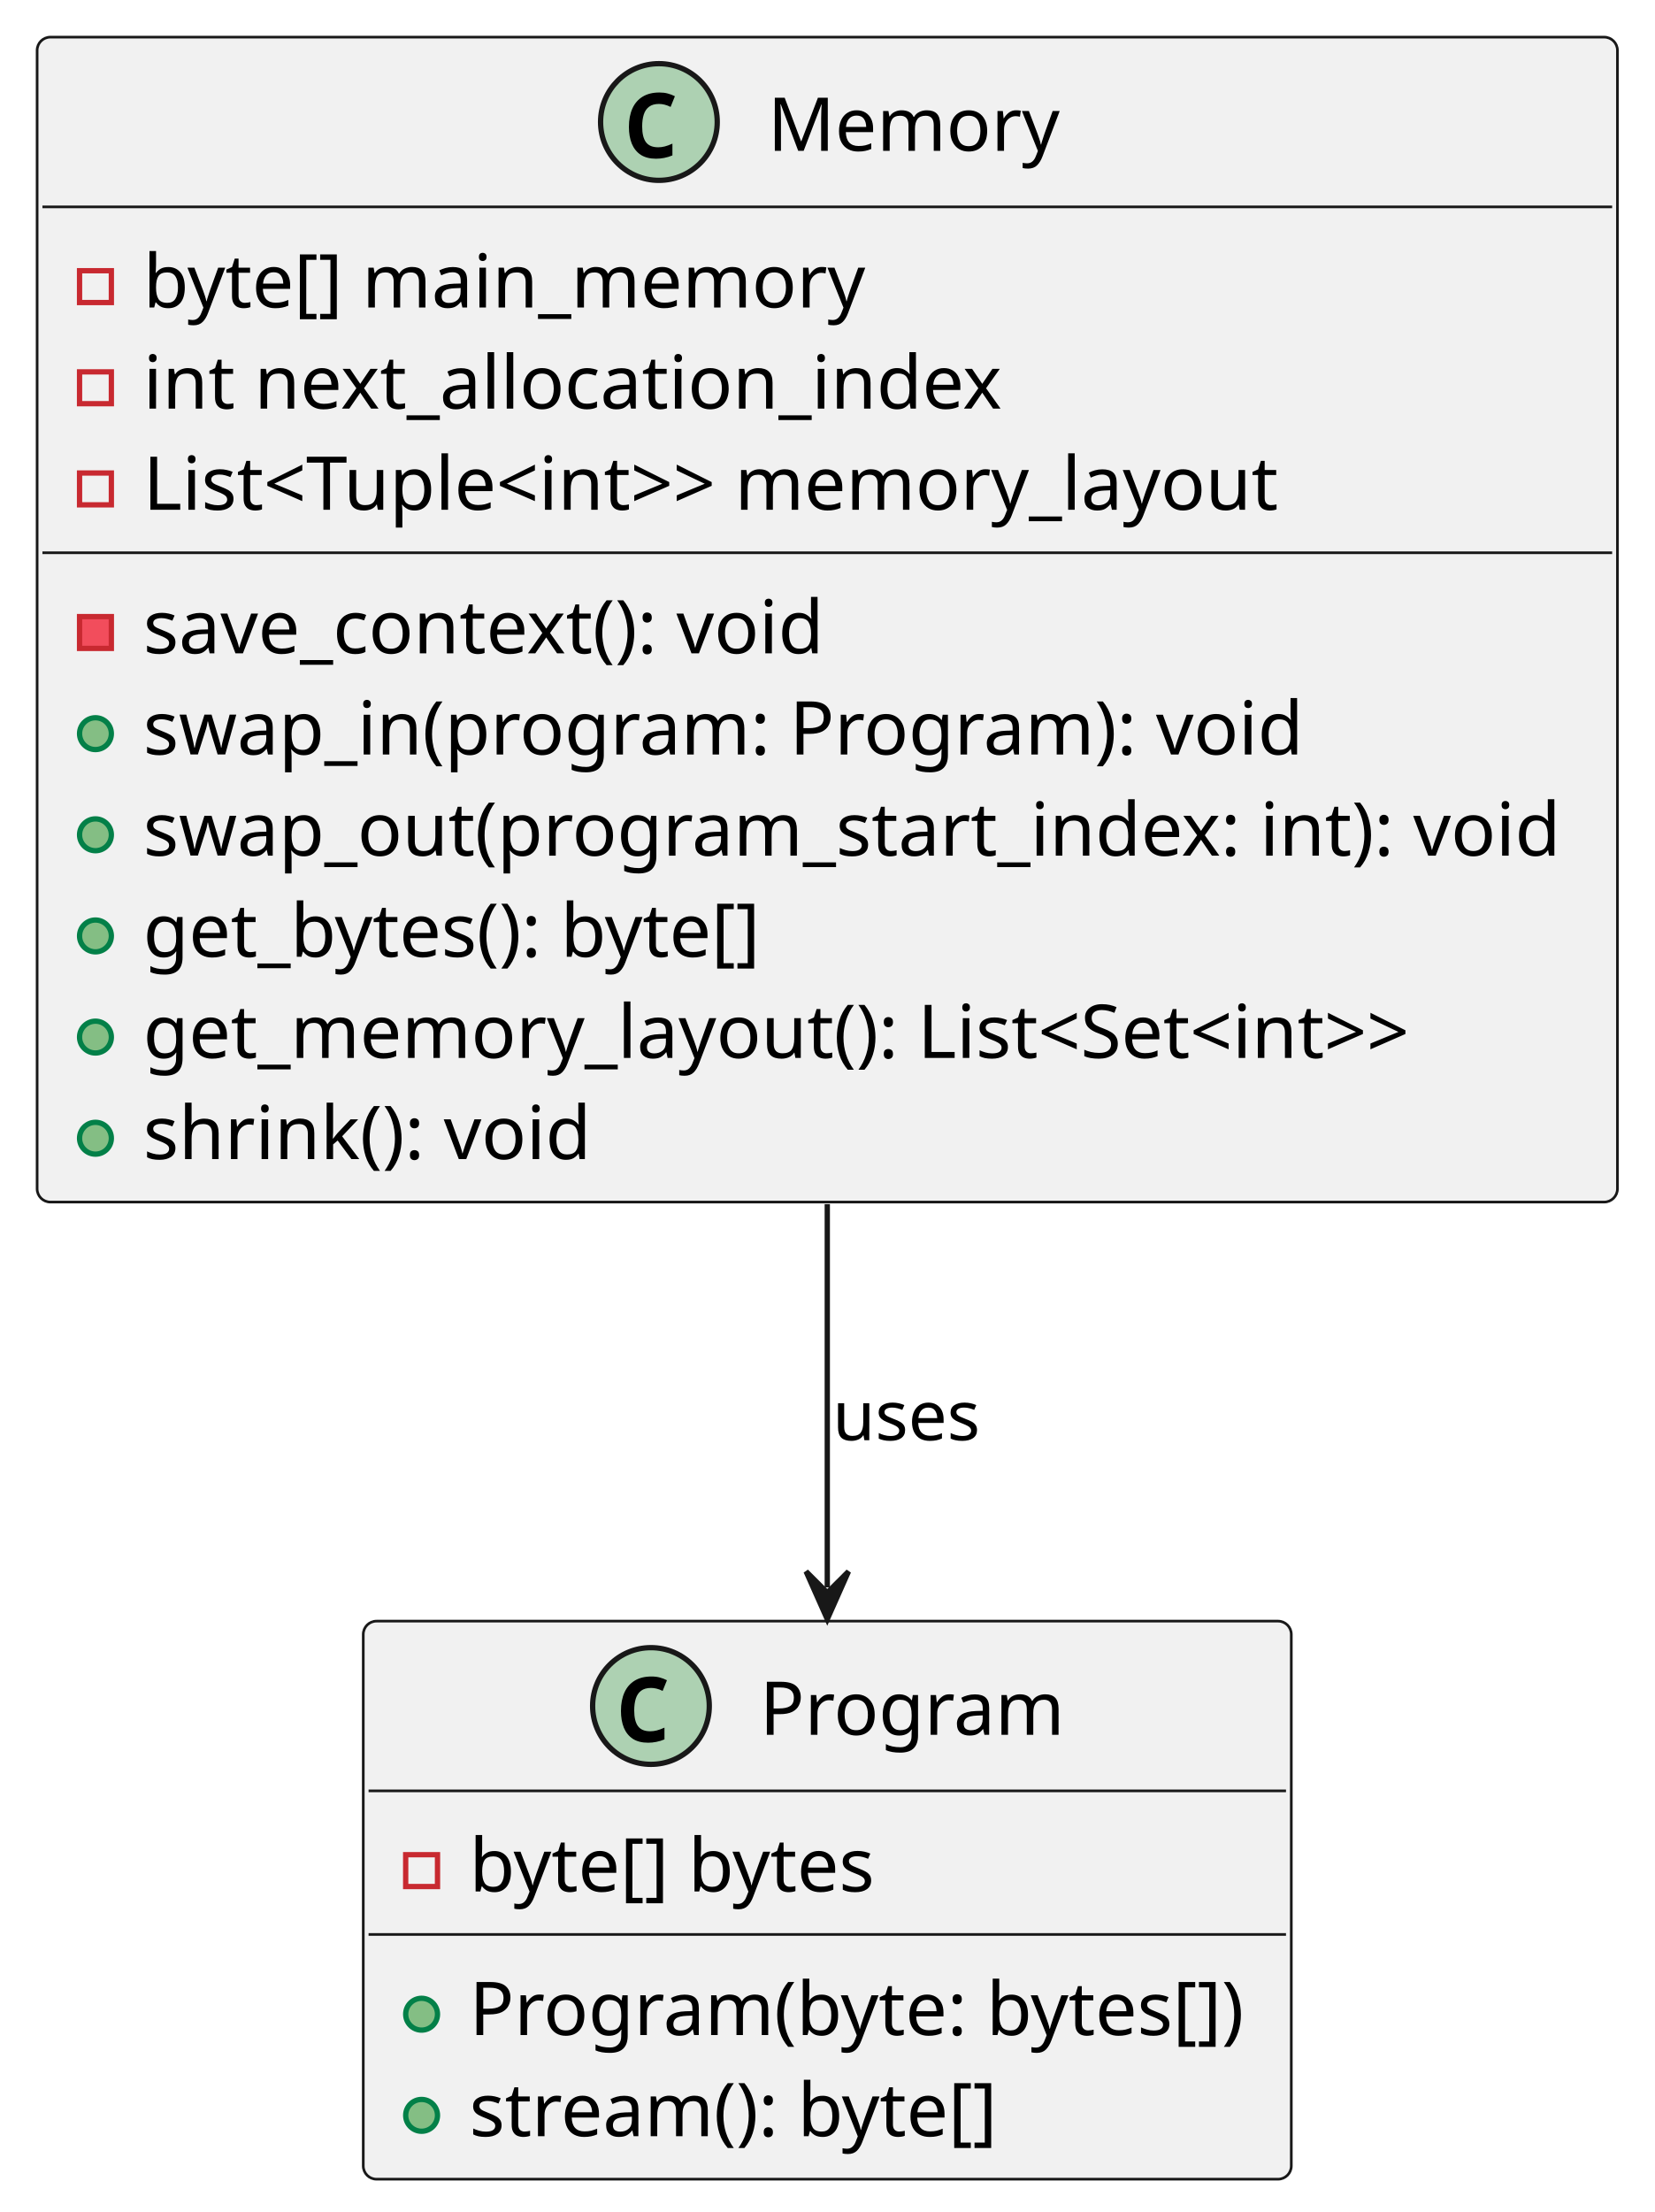
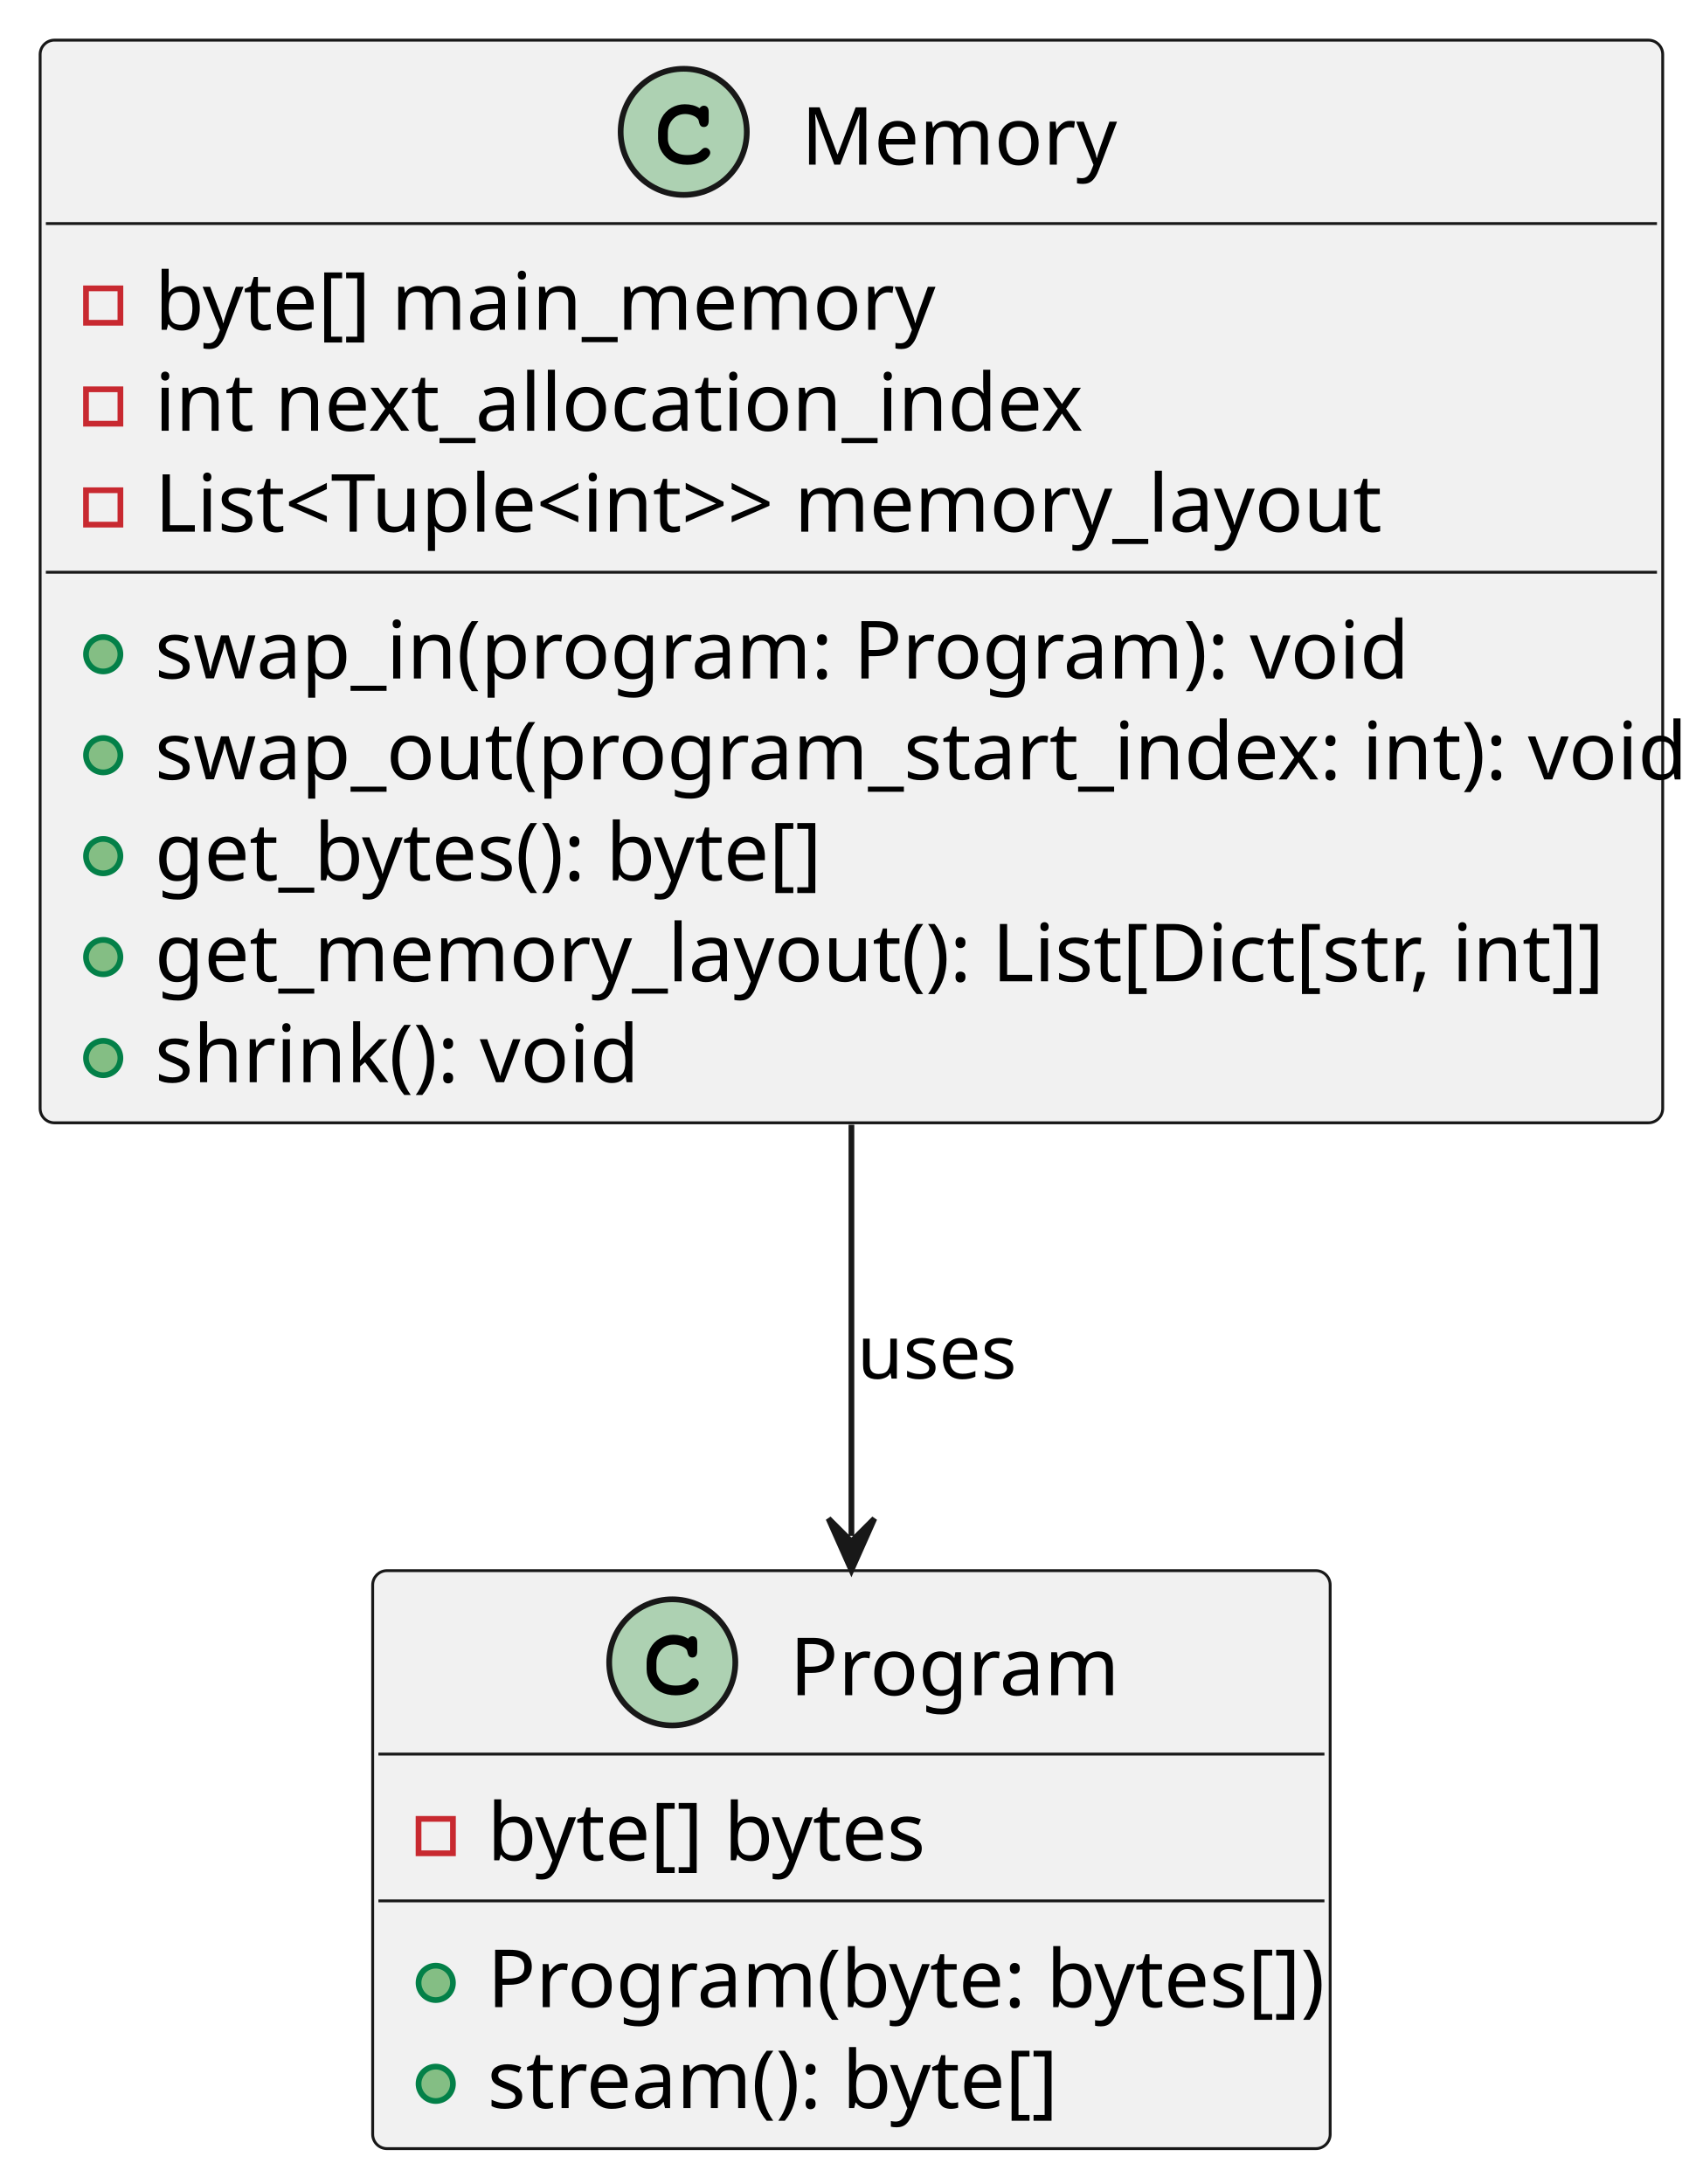
- <svg xmlns="http://www.w3.org/2000/svg" contentStyleType="text/css" height="417px" preserveAspectRatio="none" style="width:312px;height:417px;background:#FFFFFF;" version="1.1" viewBox="0 0 312 417" width="312px" zoomAndPan="magnify">
+ <svg xmlns="http://www.w3.org/2000/svg" contentStyleType="text/css" height="381px" preserveAspectRatio="none" style="width:297px;height:381px;background:#FFFFFF;" version="1.1" viewBox="0 0 297 381" width="297px" zoomAndPan="magnify">
  <defs />
  <g>
    <g id="elem_Memory">
-       <rect codeLine="1" fill="#F1F1F1" height="219.611" id="Memory" rx="2.5" ry="2.5" style="stroke:#181818;stroke-width:0.5;" width="298" x="7" y="7" />
-       <ellipse cx="124.25" cy="23" fill="#ADD1B2" rx="11" ry="11" style="stroke:#181818;stroke-width:1.0;" />
-       <path d="M123.719,29.922 Q121.969,29.922 120.828,29.188 Q119.703,28.438 119.141,27.094 Q118.594,25.734 118.594,23.938 Q118.594,21.906 119.25,20.453 Q119.906,19 121.188,18.219 Q122.469,17.438 124.344,17.438 Q125.234,17.438 125.906,17.625 Q126.578,17.797 127.266,18.141 L126.453,20.156 Q125.828,19.844 125.281,19.719 Q124.75,19.594 124.266,19.594 Q123.094,19.594 122.391,20.125 Q121.688,20.656 121.391,21.609 Q121.094,22.562 121.094,23.828 Q121.094,25.844 121.812,26.812 Q122.531,27.766 124.125,27.766 Q124.719,27.766 125.344,27.609 Q125.969,27.453 126.797,27.078 L126.797,29.297 Q126.062,29.609 125.266,29.766 Q124.484,29.922 123.719,29.922 Z " fill="#000000" />
-       <text fill="#000000" font-family="sans-serif" font-size="14" lengthAdjust="spacing" textLength="55" x="144.75" y="28.432">Memory</text>
-       <line style="stroke:#181818;stroke-width:0.5;" x1="8" x2="304" y1="39" y2="39" />
-       <rect fill="none" height="6" style="stroke:#C82930;stroke-width:1.0;" width="6" x="15" y="51.034" />
-       <text fill="#000000" font-family="sans-serif" font-size="14" lengthAdjust="spacing" textLength="138" x="27" y="57.966">byte[] main_memory</text>
-       <rect fill="none" height="6" style="stroke:#C82930;stroke-width:1.0;" width="6" x="15" y="70.102" />
-       <text fill="#000000" font-family="sans-serif" font-size="14" lengthAdjust="spacing" textLength="165" x="27" y="77.034">int next_allocation_index</text>
-       <rect fill="none" height="6" style="stroke:#C82930;stroke-width:1.0;" width="6" x="15" y="89.17" />
-       <text fill="#000000" font-family="sans-serif" font-size="14" lengthAdjust="spacing" textLength="217" x="27" y="96.102">List&lt;Tuple&lt;int&gt;&gt; memory_layout</text>
-       <line style="stroke:#181818;stroke-width:0.5;" x1="8" x2="304" y1="104.204" y2="104.204" />
-       <rect fill="#F24D5C" height="6" style="stroke:#C82930;stroke-width:1.0;" width="6" x="15" y="116.238" />
-       <text fill="#000000" font-family="sans-serif" font-size="14" lengthAdjust="spacing" textLength="129" x="27" y="123.17">save_context(): void</text>
-       <ellipse cx="18" cy="138.306" fill="#84BE84" rx="3" ry="3" style="stroke:#038048;stroke-width:1.0;" />
-       <text fill="#000000" font-family="sans-serif" font-size="14" lengthAdjust="spacing" textLength="223" x="27" y="142.238">swap_in(program: Program): void</text>
-       <ellipse cx="18" cy="157.374" fill="#84BE84" rx="3" ry="3" style="stroke:#038048;stroke-width:1.0;" />
-       <text fill="#000000" font-family="sans-serif" font-size="14" lengthAdjust="spacing" textLength="272" x="27" y="161.305">swap_out(program_start_index: int): void</text>
-       <ellipse cx="18" cy="176.441" fill="#84BE84" rx="3" ry="3" style="stroke:#038048;stroke-width:1.0;" />
-       <text fill="#000000" font-family="sans-serif" font-size="14" lengthAdjust="spacing" textLength="119" x="27" y="180.373">get_bytes(): byte[]</text>
-       <ellipse cx="18" cy="195.509" fill="#84BE84" rx="3" ry="3" style="stroke:#038048;stroke-width:1.0;" />
-       <text fill="#000000" font-family="sans-serif" font-size="14" lengthAdjust="spacing" textLength="240" x="27" y="199.441">get_memory_layout(): List&lt;Set&lt;int&gt;&gt;</text>
-       <ellipse cx="18" cy="214.577" fill="#84BE84" rx="3" ry="3" style="stroke:#038048;stroke-width:1.0;" />
-       <text fill="#000000" font-family="sans-serif" font-size="14" lengthAdjust="spacing" textLength="86" x="27" y="218.509">shrink(): void</text>
+       <rect codeLine="1" fill="#F1F1F1" height="188.875" id="Memory" rx="2.5" ry="2.5" style="stroke:#181818;stroke-width:0.5;" width="283" x="7" y="7" />
+       <ellipse cx="119.25" cy="23" fill="#ADD1B2" rx="11" ry="11" style="stroke:#181818;stroke-width:1.0;" />
+       <path d="M122.016,18.875 Q122.172,18.656 122.359,18.547 Q122.547,18.438 122.766,18.438 Q123.141,18.438 123.375,18.695 Q123.609,18.953 123.609,19.562 L123.609,21.016 Q123.609,21.625 123.375,21.891 Q123.141,22.156 122.766,22.156 Q122.422,22.156 122.219,21.953 Q122.016,21.766 121.906,21.25 Q121.859,20.891 121.672,20.703 Q121.344,20.328 120.734,20.109 Q120.125,19.891 119.5,19.891 Q118.734,19.891 118.102,20.219 Q117.469,20.547 116.977,21.297 Q116.484,22.047 116.484,23.078 L116.484,24.172 Q116.484,25.406 117.375,26.227 Q118.266,27.047 119.859,27.047 Q120.797,27.047 121.453,26.797 Q121.844,26.641 122.266,26.203 Q122.531,25.938 122.68,25.859 Q122.828,25.781 123.031,25.781 Q123.359,25.781 123.617,26.039 Q123.875,26.297 123.875,26.641 Q123.875,26.984 123.531,27.391 Q123.031,27.969 122.234,28.297 Q121.156,28.75 119.859,28.75 Q118.344,28.75 117.141,28.125 Q116.156,27.625 115.469,26.555 Q114.781,25.484 114.781,24.203 L114.781,23.047 Q114.781,21.719 115.398,20.57 Q116.016,19.422 117.109,18.805 Q118.203,18.188 119.438,18.188 Q120.172,18.188 120.82,18.352 Q121.469,18.516 122.016,18.875 Z " fill="#000000" />
+       <text fill="#000000" font-family="sans-serif" font-size="14" lengthAdjust="spacing" textLength="50" x="139.75" y="28.729">Memory</text>
+       <line style="stroke:#181818;stroke-width:0.5;" x1="8" x2="289" y1="39" y2="39" />
+       <rect fill="none" height="6" style="stroke:#C82930;stroke-width:1.0;" width="6" x="15" y="50.305" />
+       <text fill="#000000" font-family="sans-serif" font-size="14" lengthAdjust="spacing" textLength="127" x="27" y="57.533">byte[] main_memory</text>
+       <rect fill="none" height="6" style="stroke:#C82930;stroke-width:1.0;" width="6" x="15" y="67.914" />
+       <text fill="#000000" font-family="sans-serif" font-size="14" lengthAdjust="spacing" textLength="154" x="27" y="75.143">int next_allocation_index</text>
+       <rect fill="none" height="6" style="stroke:#C82930;stroke-width:1.0;" width="6" x="15" y="85.523" />
+       <text fill="#000000" font-family="sans-serif" font-size="14" lengthAdjust="spacing" textLength="205" x="27" y="92.752">List&lt;Tuple&lt;int&gt;&gt; memory_layout</text>
+       <line style="stroke:#181818;stroke-width:0.5;" x1="8" x2="289" y1="99.828" y2="99.828" />
+       <ellipse cx="18" cy="114.133" fill="#84BE84" rx="3" ry="3" style="stroke:#038048;stroke-width:1.0;" />
+       <text fill="#000000" font-family="sans-serif" font-size="14" lengthAdjust="spacing" textLength="210" x="27" y="118.361">swap_in(program: Program): void</text>
+       <ellipse cx="18" cy="131.742" fill="#84BE84" rx="3" ry="3" style="stroke:#038048;stroke-width:1.0;" />
+       <text fill="#000000" font-family="sans-serif" font-size="14" lengthAdjust="spacing" textLength="257" x="27" y="135.971">swap_out(program_start_index: int): void</text>
+       <ellipse cx="18" cy="149.352" fill="#84BE84" rx="3" ry="3" style="stroke:#038048;stroke-width:1.0;" />
+       <text fill="#000000" font-family="sans-serif" font-size="14" lengthAdjust="spacing" textLength="115" x="27" y="153.58">get_bytes(): byte[]</text>
+       <ellipse cx="18" cy="166.961" fill="#84BE84" rx="3" ry="3" style="stroke:#038048;stroke-width:1.0;" />
+       <text fill="#000000" font-family="sans-serif" font-size="14" lengthAdjust="spacing" textLength="243" x="27" y="171.19">get_memory_layout(): List[Dict[str, int]]</text>
+       <ellipse cx="18" cy="184.57" fill="#84BE84" rx="3" ry="3" style="stroke:#038048;stroke-width:1.0;" />
+       <text fill="#000000" font-family="sans-serif" font-size="14" lengthAdjust="spacing" textLength="82" x="27" y="188.799">shrink(): void</text>
    </g>
    <g id="elem_Program">
-       <rect codeLine="14" fill="#F1F1F1" height="105.204" id="Program" rx="2.5" ry="2.5" style="stroke:#181818;stroke-width:0.5;" width="175" x="68.5" y="305.61" />
-       <ellipse cx="122.75" cy="321.61" fill="#ADD1B2" rx="11" ry="11" style="stroke:#181818;stroke-width:1.0;" />
-       <path d="M122.219,328.532 Q120.469,328.532 119.328,327.798 Q118.203,327.048 117.641,325.704 Q117.094,324.344 117.094,322.548 Q117.094,320.516 117.75,319.063 Q118.406,317.61 119.688,316.829 Q120.969,316.048 122.844,316.048 Q123.734,316.048 124.406,316.235 Q125.078,316.407 125.766,316.751 L124.953,318.766 Q124.328,318.454 123.781,318.329 Q123.25,318.204 122.766,318.204 Q121.594,318.204 120.891,318.735 Q120.188,319.266 119.891,320.219 Q119.594,321.173 119.594,322.438 Q119.594,324.454 120.312,325.423 Q121.031,326.376 122.625,326.376 Q123.219,326.376 123.844,326.219 Q124.469,326.063 125.297,325.688 L125.297,327.907 Q124.562,328.219 123.766,328.376 Q122.984,328.532 122.219,328.532 Z " fill="#000000" />
-       <text fill="#000000" font-family="sans-serif" font-size="14" lengthAdjust="spacing" textLength="58" x="143.25" y="327.042">Program</text>
-       <line style="stroke:#181818;stroke-width:0.5;" x1="69.5" x2="242.5" y1="337.61" y2="337.61" />
-       <rect fill="none" height="6" style="stroke:#C82930;stroke-width:1.0;" width="6" x="76.5" y="349.644" />
-       <text fill="#000000" font-family="sans-serif" font-size="14" lengthAdjust="spacing" textLength="79" x="88.5" y="356.576">byte[] bytes</text>
-       <line style="stroke:#181818;stroke-width:0.5;" x1="69.5" x2="242.5" y1="364.678" y2="364.678" />
-       <ellipse cx="79.5" cy="379.712" fill="#84BE84" rx="3" ry="3" style="stroke:#038048;stroke-width:1.0;" />
-       <text fill="#000000" font-family="sans-serif" font-size="14" lengthAdjust="spacing" textLength="149" x="88.5" y="383.644">Program(byte: bytes[])</text>
-       <ellipse cx="79.5" cy="398.78" fill="#84BE84" rx="3" ry="3" style="stroke:#038048;stroke-width:1.0;" />
-       <text fill="#000000" font-family="sans-serif" font-size="14" lengthAdjust="spacing" textLength="102" x="88.5" y="402.712">stream(): byte[]</text>
+       <rect codeLine="13" fill="#F1F1F1" height="100.828" id="Program" rx="2.5" ry="2.5" style="stroke:#181818;stroke-width:0.5;" width="167" x="65" y="274" />
+       <ellipse cx="117.25" cy="290" fill="#ADD1B2" rx="11" ry="11" style="stroke:#181818;stroke-width:1.0;" />
+       <path d="M120.016,285.875 Q120.172,285.656 120.359,285.547 Q120.547,285.438 120.766,285.438 Q121.141,285.438 121.375,285.695 Q121.609,285.953 121.609,286.562 L121.609,288.016 Q121.609,288.625 121.375,288.891 Q121.141,289.156 120.766,289.156 Q120.422,289.156 120.219,288.953 Q120.016,288.766 119.906,288.25 Q119.859,287.891 119.672,287.703 Q119.344,287.328 118.734,287.109 Q118.125,286.891 117.5,286.891 Q116.734,286.891 116.102,287.219 Q115.469,287.547 114.977,288.297 Q114.484,289.047 114.484,290.078 L114.484,291.172 Q114.484,292.406 115.375,293.227 Q116.266,294.047 117.859,294.047 Q118.797,294.047 119.453,293.797 Q119.844,293.641 120.266,293.203 Q120.531,292.938 120.68,292.859 Q120.828,292.781 121.031,292.781 Q121.359,292.781 121.617,293.039 Q121.875,293.297 121.875,293.641 Q121.875,293.984 121.531,294.391 Q121.031,294.969 120.234,295.297 Q119.156,295.75 117.859,295.75 Q116.344,295.75 115.141,295.125 Q114.156,294.625 113.469,293.555 Q112.781,292.484 112.781,291.203 L112.781,290.047 Q112.781,288.719 113.398,287.57 Q114.016,286.422 115.109,285.805 Q116.203,285.188 117.438,285.188 Q118.172,285.188 118.82,285.352 Q119.469,285.516 120.016,285.875 Z " fill="#000000" />
+       <text fill="#000000" font-family="sans-serif" font-size="14" lengthAdjust="spacing" textLength="54" x="137.75" y="295.728">Program</text>
+       <line style="stroke:#181818;stroke-width:0.5;" x1="66" x2="231" y1="306" y2="306" />
+       <rect fill="none" height="6" style="stroke:#C82930;stroke-width:1.0;" width="6" x="73" y="317.305" />
+       <text fill="#000000" font-family="sans-serif" font-size="14" lengthAdjust="spacing" textLength="73" x="85" y="324.533">byte[] bytes</text>
+       <line style="stroke:#181818;stroke-width:0.5;" x1="66" x2="231" y1="331.609" y2="331.609" />
+       <ellipse cx="76" cy="345.914" fill="#84BE84" rx="3" ry="3" style="stroke:#038048;stroke-width:1.0;" />
+       <text fill="#000000" font-family="sans-serif" font-size="14" lengthAdjust="spacing" textLength="141" x="85" y="350.143">Program(byte: bytes[])</text>
+       <ellipse cx="76" cy="363.523" fill="#84BE84" rx="3" ry="3" style="stroke:#038048;stroke-width:1.0;" />
+       <text fill="#000000" font-family="sans-serif" font-size="14" lengthAdjust="spacing" textLength="96" x="85" y="367.752">stream(): byte[]</text>
    </g>
    <g id="link_Memory_Program">
-       <path codeLine="21" d="M156,227 C156,254.25 156,276.24 156,299.25 " fill="none" id="Memory-to-Program" style="stroke:#181818;stroke-width:1.0;" />
-       <polygon fill="#181818" points="156,305.25,160,296.25,156,300.25,152,296.25,156,305.25" style="stroke:#181818;stroke-width:1.0;" />
-       <text fill="#000000" font-family="sans-serif" font-size="13" lengthAdjust="spacing" textLength="27" x="157" y="271.507">uses</text>
+       <path codeLine="20" d="M148.5,196.22 C148.5,222.93 148.5,244.97 148.5,267.92 " fill="none" id="Memory-to-Program" style="stroke:#181818;stroke-width:1.0;" />
+       <polygon fill="#181818" points="148.5,273.92,152.5,264.92,148.5,268.92,144.5,264.92,148.5,273.92" style="stroke:#181818;stroke-width:1.0;" />
+       <text fill="#000000" font-family="sans-serif" font-size="13" lengthAdjust="spacing" textLength="28" x="149.5" y="240.495">uses</text>
    </g>
  </g>
</svg>
